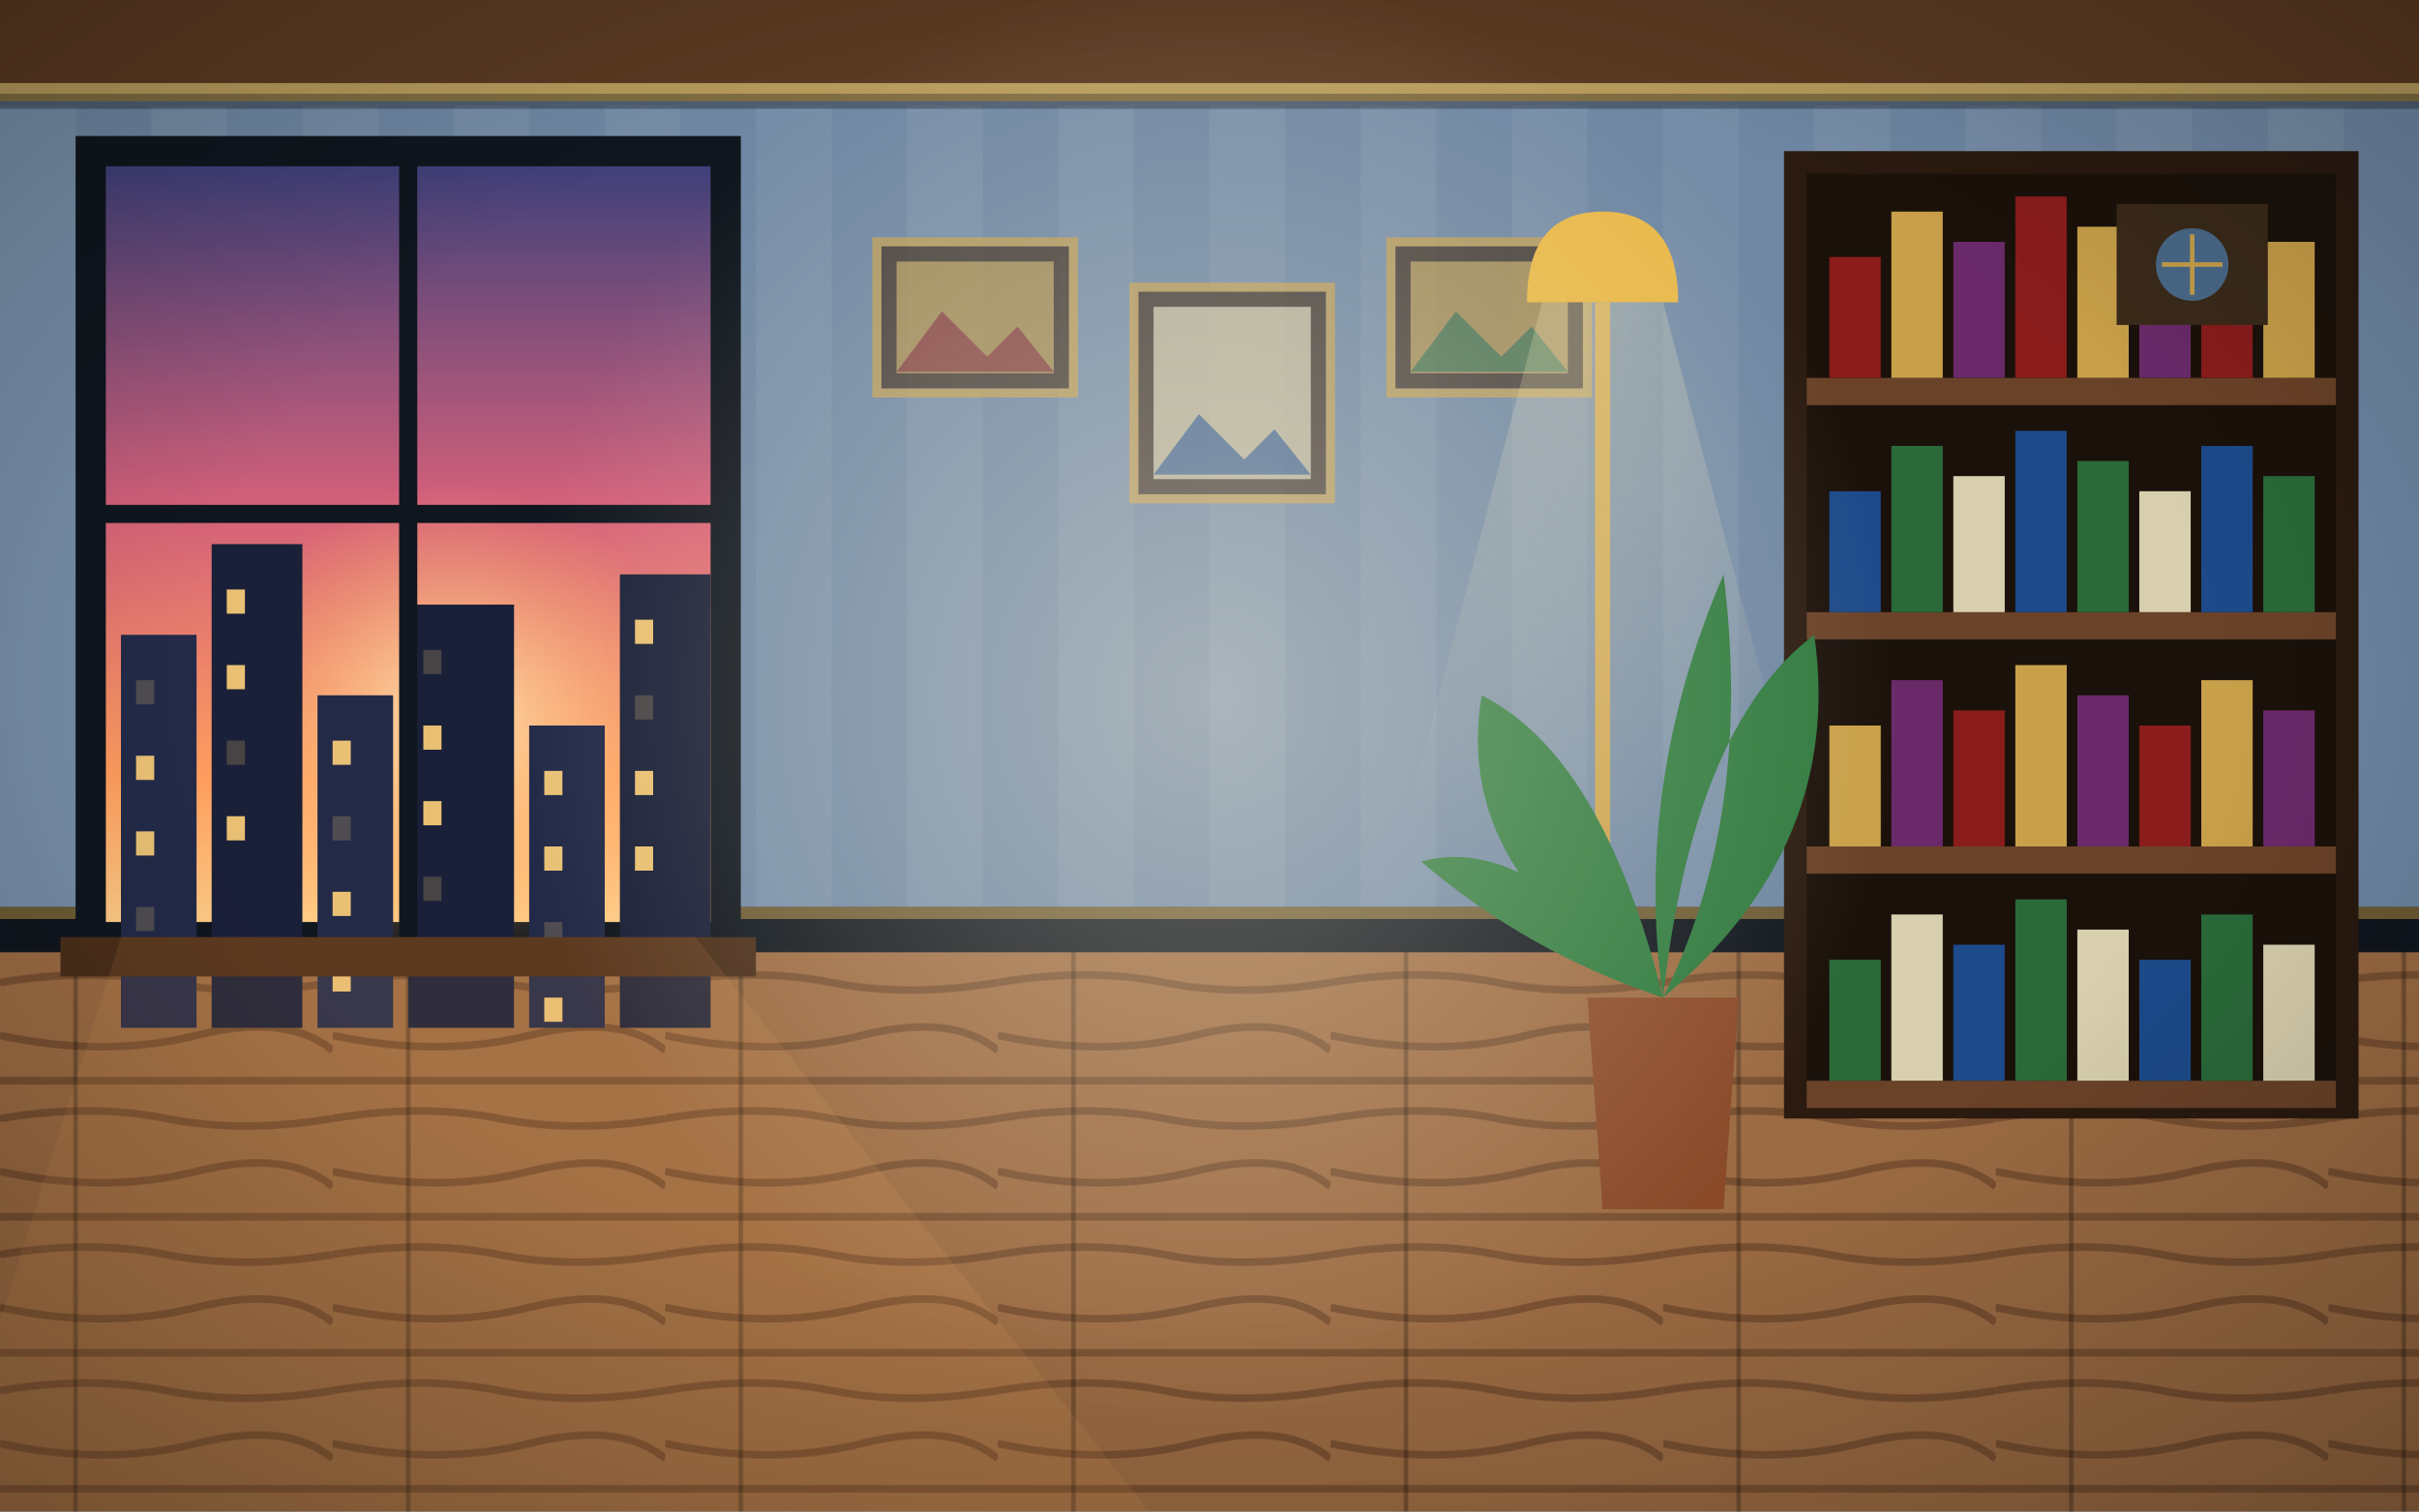
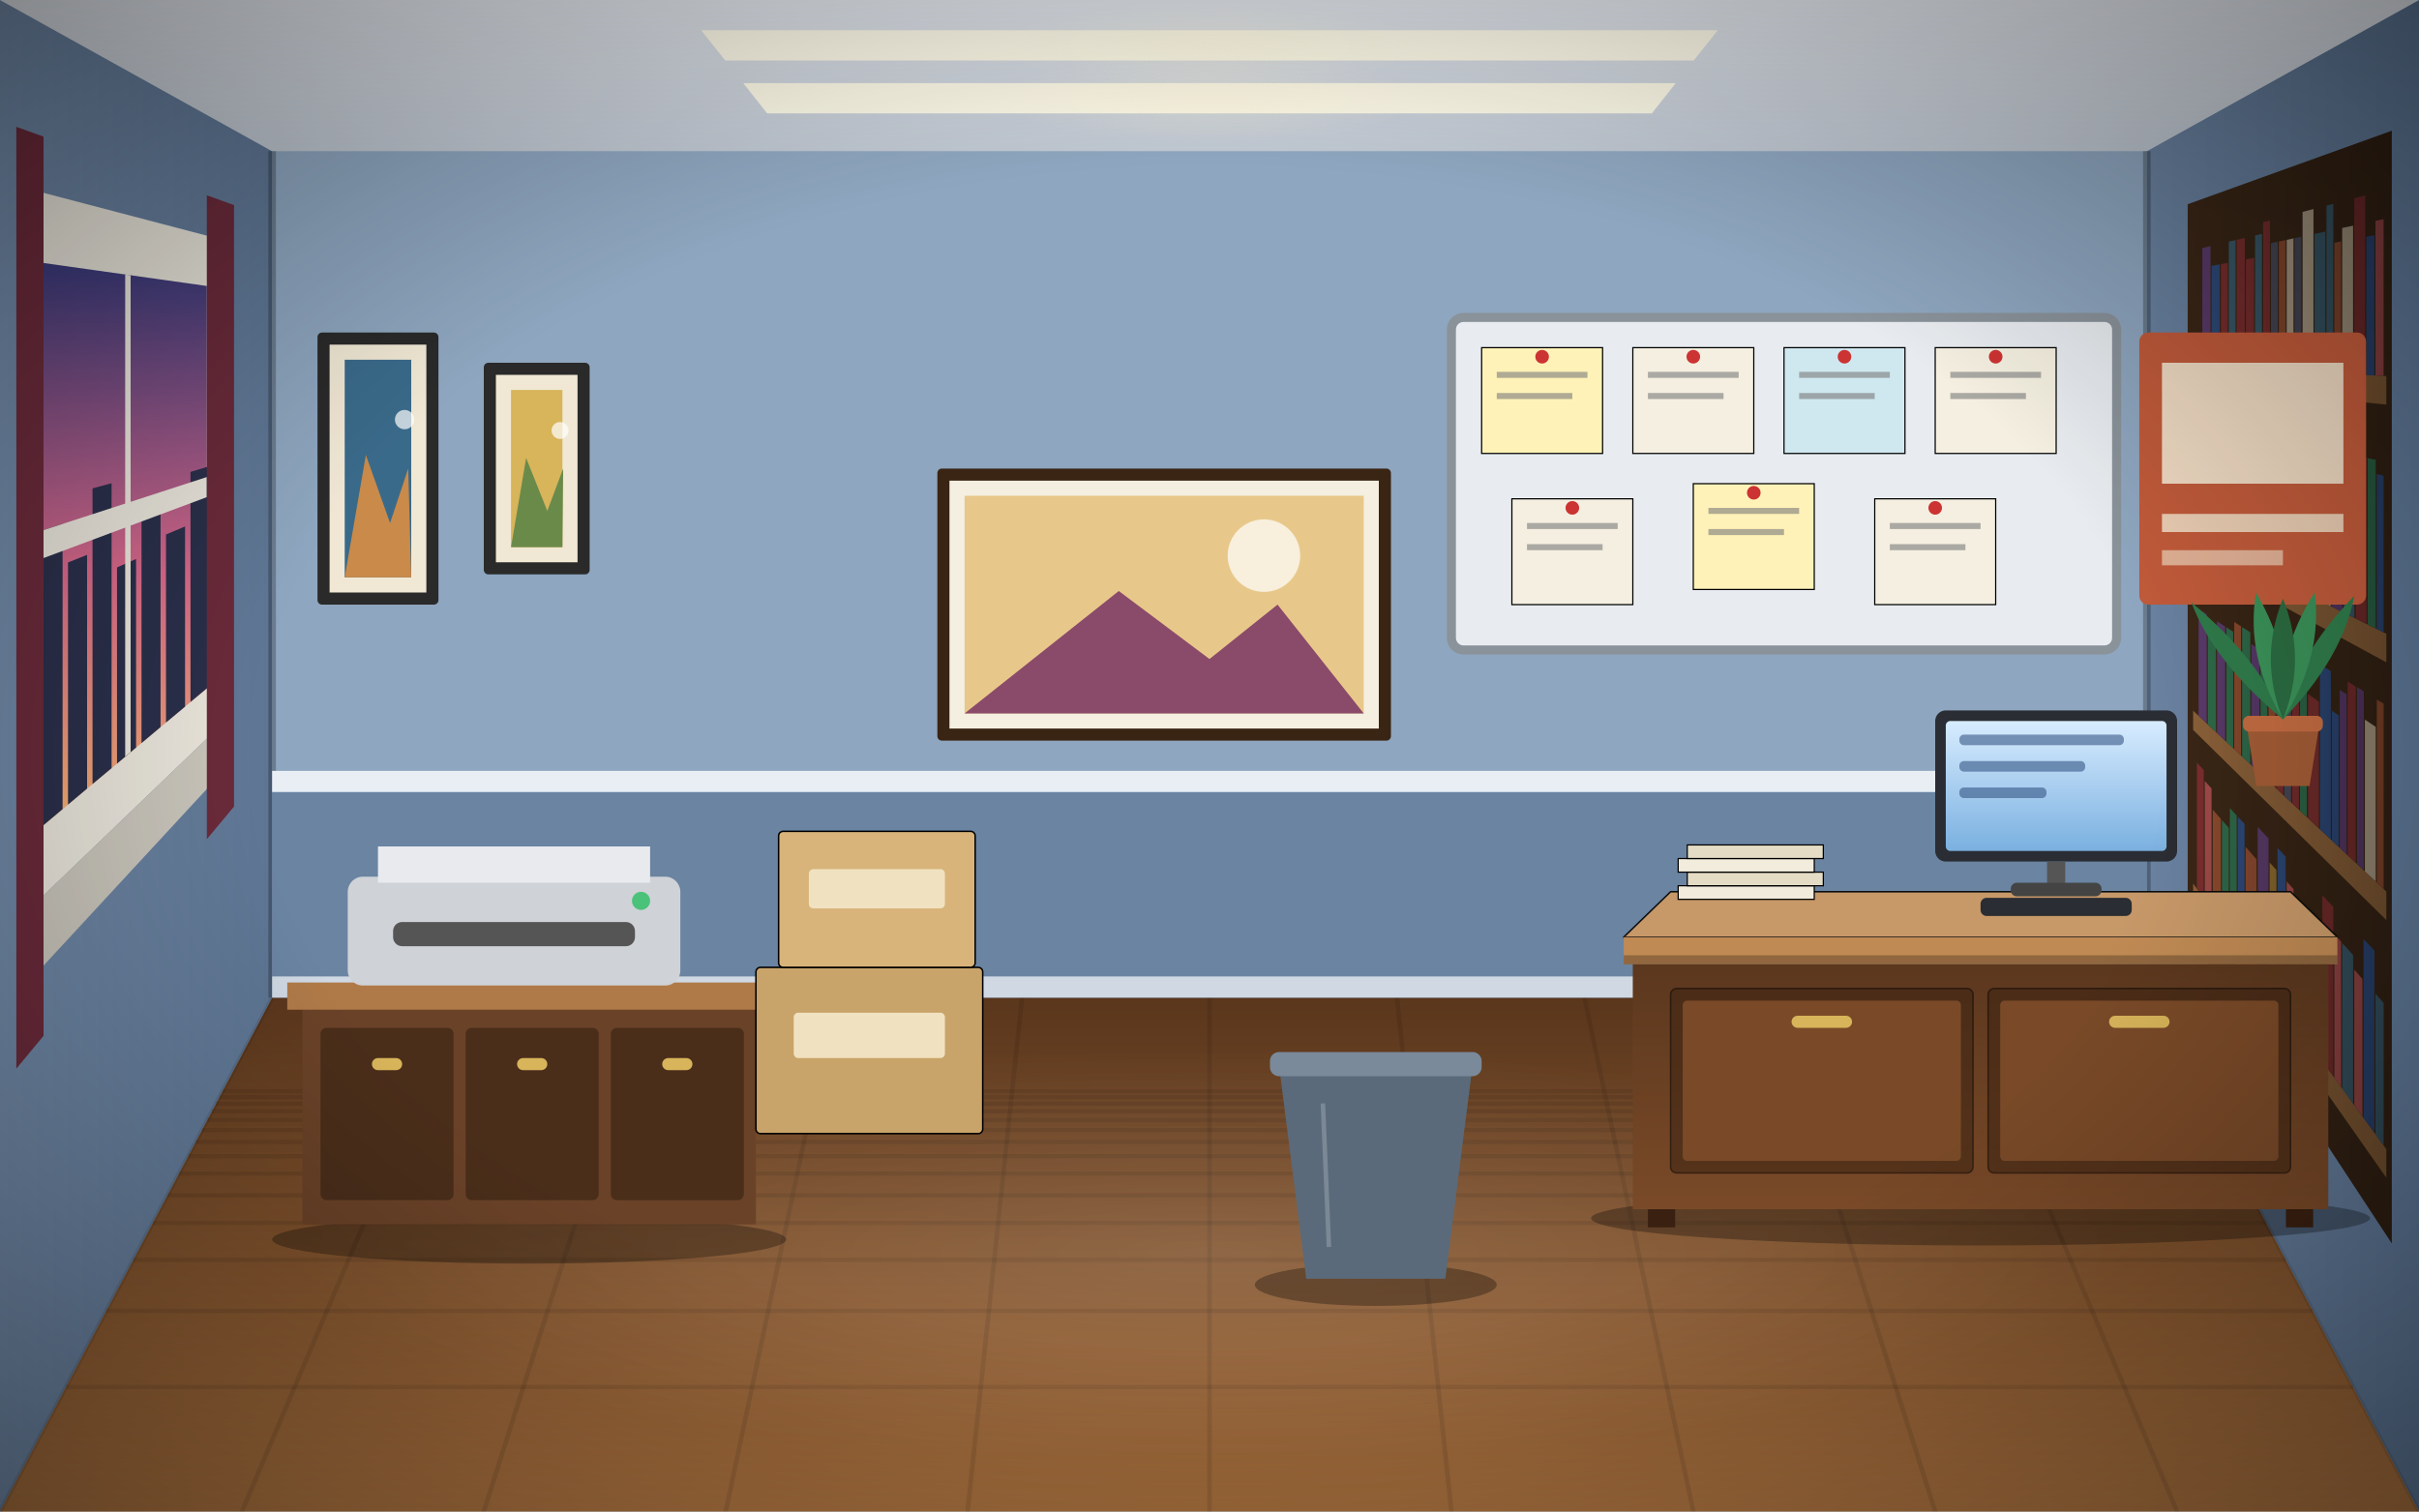
- <svg xmlns="http://www.w3.org/2000/svg" viewBox="0 0 160 100" preserveAspectRatio="xMidYMid slice" width="100%" height="100%">
+ <svg xmlns="http://www.w3.org/2000/svg" viewBox="0 0 160 100" preserveAspectRatio="xMidYMid slice" width="1920" height="1200">
  <defs>
-     <radialGradient id="cng5" cx=".5" cy="0" r="1">
-       <stop offset="0" stop-color="#fff2c0" stop-opacity=".9" />
-       <stop offset="1" stop-color="#fff2c0" stop-opacity="0" />
+     <linearGradient id="es1" x1="0" y1="0" x2="1" y2="0">
+       <stop offset="0" stop-color="#7088a6" />
+       <stop offset="1" stop-color="#5e7694" />
+     </linearGradient>
+     <linearGradient id="es2" x1="0" y1="0" x2="1" y2="0">
+       <stop offset="0" stop-color="#6a82a0" />
+       <stop offset="1" stop-color="#5a7290" />
+     </linearGradient>
+     <linearGradient id="es3" x1="0" y1="0" x2="0" y2="1">
+       <stop offset="0" stop-color="#e0e4ea" />
+       <stop offset="1" stop-color="#c0c8d2" />
+     </linearGradient>
+     <linearGradient id="es4" x1="0" y1="0" x2="0" y2="1">
+       <stop offset="0" stop-color="#5a361c" />
+       <stop offset="1" stop-color="#a8703e" />
+     </linearGradient>
+     <radialGradient id="es5" cx="0.5" cy="0.5" r="0.5">
+       <stop offset="0" stop-color="#fff" stop-opacity="0.12" />
+       <stop offset="1" stop-color="#fff" stop-opacity="0" />
    </radialGradient>
-     <radialGradient id="vgg5" cx=".5" cy=".45" r=".75">
-       <stop offset=".55" stop-color="#000" stop-opacity="0" />
-       <stop offset="1" stop-color="#000" stop-opacity=".3" />
+     <linearGradient id="es6" x1="0" y1="0" x2="0" y2="1">
+       <stop offset="0" stop-color="#3a3a7a" />
+       <stop offset="0.55" stop-color="#d8688a" />
+       <stop offset="1" stop-color="#f6b070" />
+     </linearGradient>
+     <linearGradient id="es7" x1="0" y1="0" x2="1" y2="0">
+       <stop offset="0" stop-color="#000" stop-opacity="0.0" />
+       <stop offset="1" stop-color="#000" stop-opacity="0.25" />
+     </linearGradient>
+     <linearGradient id="es8" x1="0" y1="0" x2="0" y2="1">
+       <stop offset="0" stop-color="#000" stop-opacity="0.25" />
+       <stop offset="1" stop-color="#000" stop-opacity="0" />
+     </linearGradient>
+     <linearGradient id="es9" x1="0" y1="0" x2="0" y2="1">
+       <stop offset="0" stop-color="#d8ecff" />
+       <stop offset="1" stop-color="#7ab0e0" />
+     </linearGradient>
+     <radialGradient id="es10" cx="0.5" cy="0.5" r="0.5">
+       <stop offset="0" stop-color="#fff4d0" stop-opacity="0.25" />
+       <stop offset="1" stop-color="#fff4d0" stop-opacity="0" />
    </radialGradient>
-     <radialGradient id="glg5" cx=".5" cy=".5" r=".5">
-       <stop offset="0" stop-color="#fff6dc" stop-opacity=".38" />
-       <stop offset="1" stop-color="#fff6dc" stop-opacity="0" />
+     <radialGradient id="es11" cx="0.5" cy="0.5" r="0.5">
+       <stop offset="0" stop-color="#fff4d0" stop-opacity="0.25" />
+       <stop offset="1" stop-color="#fff4d0" stop-opacity="0" />
    </radialGradient>
-     <pattern id="wdg5" width="22" height="9" patternUnits="userSpaceOnUse">
-       <rect width="22" height="9" fill="#b0794c" />
-       <path d="M0 2Q6 1 11 2T22 2M0 5.5Q7 7 13 5.5T22 6.5M0 8.5H22" stroke="#6a4226" stroke-width=".5" fill="none" opacity=".55" />
-       <path d="M5 0V9" stroke="#000" stroke-width=".3" opacity=".25" />
-     </pattern>
-     <linearGradient id="wshg5" x1="0" y1="0" x2="0" y2="1">
-       <stop offset="0" stop-color="#000" stop-opacity="0" />
-       <stop offset="1" stop-color="#000" stop-opacity="0.22" />
-     </linearGradient>
-     <linearGradient id="wl2g5" x1="0" y1="0" x2="0" y2="1">
-       <stop offset="0" stop-color="#ecd8ae" />
-       <stop offset="1" stop-color="#ecd8ae" stop-opacity=".8" />
-     </linearGradient>
-     <linearGradient id="skg5" x1="0" y1="0" x2="0" y2="1">
-       <stop offset="0" stop-color="#7fb4e8" />
-       <stop offset="1" stop-color="#e8f2ff" />
-     </linearGradient>
-     <linearGradient id="scg5" x1="0" y1="0" x2="0" y2="1">
-       <stop offset="0" stop-color="#3a3f7a" />
-       <stop offset=".45" stop-color="#d4607a" />
-       <stop offset=".8" stop-color="#ff9e5e" />
-       <stop offset="1" stop-color="#ffd08a" />
-     </linearGradient>
-     <radialGradient id="sung5" cx=".5" cy=".5" r=".5">
-       <stop offset="0" stop-color="#fff2c0" stop-opacity=".9" />
-       <stop offset="1" stop-color="#ffb060" stop-opacity="0" />
+     <radialGradient id="es12" cx="0.5" cy="0.5" r="0.78">
+       <stop offset="0.5" stop-color="#000" stop-opacity="0" />
+       <stop offset="1" stop-color="#000" stop-opacity="0.5" />
    </radialGradient>
  </defs>
-   <rect width="160" height="100" fill="#4a5c72" />
-   <rect width="160" height="62" fill="#6f87a3" />
-   <rect x="0" y="7" width="5" height="55" fill="#fff" opacity=".06" />
-   <rect x="10" y="7" width="5" height="55" fill="#fff" opacity=".06" />
-   <rect x="20" y="7" width="5" height="55" fill="#fff" opacity=".06" />
-   <rect x="30" y="7" width="5" height="55" fill="#fff" opacity=".06" />
-   <rect x="40" y="7" width="5" height="55" fill="#fff" opacity=".06" />
-   <rect x="50" y="7" width="5" height="55" fill="#fff" opacity=".06" />
-   <rect x="60" y="7" width="5" height="55" fill="#fff" opacity=".06" />
-   <rect x="70" y="7" width="5" height="55" fill="#fff" opacity=".06" />
-   <rect x="80" y="7" width="5" height="55" fill="#fff" opacity=".06" />
-   <rect x="90" y="7" width="5" height="55" fill="#fff" opacity=".06" />
-   <rect x="100" y="7" width="5" height="55" fill="#fff" opacity=".06" />
-   <rect x="110" y="7" width="5" height="55" fill="#fff" opacity=".06" />
-   <rect x="120" y="7" width="5" height="55" fill="#fff" opacity=".06" />
-   <rect x="130" y="7" width="5" height="55" fill="#fff" opacity=".06" />
-   <rect x="140" y="7" width="5" height="55" fill="#fff" opacity=".06" />
-   <rect x="150" y="7" width="5" height="55" fill="#fff" opacity=".06" />
-   <rect width="160" height="5.5" fill="#5a3a22" />
-   <rect y="5.5" width="160" height="1.2" fill="#c9a04a" opacity=".8" />
-   <path d="M0 6.7H160" stroke="#000" stroke-opacity=".3" />
-   <rect y="62" width="160" height="38" fill="url(#wdg5)" />
-   <rect y="62" width="160" height="38" fill="#000" opacity=".12" />
-   <rect y="60" width="160" height="3" fill="#10161e" />
-   <rect y="60" width="160" height=".8" fill="#c9a04a" opacity=".5" />
-   <g>
-     <rect x="6" y="10" width="42" height="52" fill="url(#scg5)" stroke="#10161e" stroke-width="2" />
-     <circle cx="30" cy="48" r="16" fill="url(#sung5)" />
-     <rect x="8" y="42" width="5" height="26" fill="#232a48" />
-     <rect x="9" y="45" width="1.2" height="1.6" fill="#ffd27a" opacity="0.2" />
-     <rect x="9" y="50" width="1.2" height="1.6" fill="#ffd27a" opacity="0.9" />
-     <rect x="9" y="55" width="1.2" height="1.6" fill="#ffd27a" opacity="0.9" />
-     <rect x="9" y="60" width="1.2" height="1.6" fill="#ffd27a" opacity="0.2" />
-     <rect x="14" y="36" width="6" height="32" fill="#1a2038" />
-     <rect x="15" y="39" width="1.2" height="1.6" fill="#ffd27a" opacity="0.9" />
-     <rect x="15" y="44" width="1.2" height="1.6" fill="#ffd27a" opacity="0.9" />
-     <rect x="15" y="49" width="1.2" height="1.6" fill="#ffd27a" opacity="0.2" />
-     <rect x="15" y="54" width="1.2" height="1.6" fill="#ffd27a" opacity="0.9" />
-     <rect x="21" y="46" width="5" height="22" fill="#232a48" />
-     <rect x="22" y="49" width="1.2" height="1.6" fill="#ffd27a" opacity="0.9" />
-     <rect x="22" y="54" width="1.2" height="1.6" fill="#ffd27a" opacity="0.2" />
-     <rect x="22" y="59" width="1.2" height="1.6" fill="#ffd27a" opacity="0.9" />
-     <rect x="22" y="64" width="1.2" height="1.6" fill="#ffd27a" opacity="0.9" />
-     <rect x="27" y="40" width="7" height="28" fill="#1a2038" />
-     <rect x="28" y="43" width="1.2" height="1.6" fill="#ffd27a" opacity="0.2" />
-     <rect x="28" y="48" width="1.2" height="1.6" fill="#ffd27a" opacity="0.9" />
-     <rect x="28" y="53" width="1.2" height="1.6" fill="#ffd27a" opacity="0.9" />
-     <rect x="28" y="58" width="1.2" height="1.6" fill="#ffd27a" opacity="0.2" />
-     <rect x="35" y="48" width="5" height="20" fill="#232a48" />
-     <rect x="36" y="51" width="1.2" height="1.6" fill="#ffd27a" opacity="0.9" />
-     <rect x="36" y="56" width="1.2" height="1.6" fill="#ffd27a" opacity="0.9" />
-     <rect x="36" y="61" width="1.2" height="1.6" fill="#ffd27a" opacity="0.2" />
-     <rect x="36" y="66" width="1.2" height="1.6" fill="#ffd27a" opacity="0.9" />
-     <rect x="41" y="38" width="6" height="30" fill="#1a2038" />
-     <rect x="42" y="41" width="1.2" height="1.6" fill="#ffd27a" opacity="0.9" />
-     <rect x="42" y="46" width="1.2" height="1.6" fill="#ffd27a" opacity="0.2" />
-     <rect x="42" y="51" width="1.2" height="1.6" fill="#ffd27a" opacity="0.9" />
-     <rect x="42" y="56" width="1.2" height="1.6" fill="#ffd27a" opacity="0.9" />
-     <path d="M27 10V62M6 34H48" stroke="#10161e" stroke-width="1.2" />
-     <rect x="4" y="62" width="46" height="2.6" fill="#4a2e1a" />
-     <polygon points="8,62 46,62 76,100 -4,100" fill="#ffb060" opacity=".10" />
-   </g>
-   <g opacity=".7">
-     <rect x="58" y="16" width="13" height="10" fill="#3a2716" stroke="#c9a04a" stroke-width=".6" />
-     <rect x="59.3" y="17.3" width="10.4" height="7.4" fill="#c9a04a" opacity=".85" />
-     <path d="M59.3 24.6l3-4 3 3 2-2 2.4 3z" fill="#8a1c1c" opacity=".8" />
-   </g>
-   <g opacity=".7">
-     <rect x="75" y="19" width="13" height="14" fill="#3a2716" stroke="#c9a04a" stroke-width=".6" />
-     <rect x="76.3" y="20.3" width="10.4" height="11.4" fill="#e8d9b0" opacity=".85" />
-     <path d="M76.3 31.4l3-4 3 3 2-2 2.4 3z" fill="#1c4a8a" opacity=".8" />
-   </g>
-   <g opacity=".7">
-     <rect x="92" y="16" width="13" height="10" fill="#3a2716" stroke="#c9a04a" stroke-width=".6" />
-     <rect x="93.3" y="17.3" width="10.4" height="7.4" fill="#c9a04a" opacity=".85" />
-     <path d="M93.3 24.6l3-4 3 3 2-2 2.4 3z" fill="#2a6a3a" opacity=".8" />
-   </g>
-   <rect x="118" y="10" width="38" height="64" fill="#2a1a10" />
-   <rect x="119.5" y="11.5" width="35" height="61" fill="#1a110a" />
-   <rect x="119.5" y="25" width="35" height="1.8" fill="#6a4228" />
-   <rect x="121" y="17" width="3.4" height="8" fill="#8a1c1c" />
-   <rect x="125.1" y="14" width="3.4" height="11" fill="#c9a04a" />
-   <rect x="129.2" y="16" width="3.4" height="9" fill="#6a2a6a" />
-   <rect x="133.3" y="13" width="3.4" height="12" fill="#8a1c1c" />
-   <rect x="137.4" y="15" width="3.4" height="10" fill="#c9a04a" />
-   <rect x="141.5" y="17" width="3.4" height="8" fill="#6a2a6a" />
-   <rect x="145.6" y="14" width="3.4" height="11" fill="#8a1c1c" />
-   <rect x="149.7" y="16" width="3.4" height="9" fill="#c9a04a" />
-   <rect x="119.5" y="40.5" width="35" height="1.8" fill="#6a4228" />
-   <rect x="121" y="32.5" width="3.4" height="8" fill="#1c4a8a" />
-   <rect x="125.1" y="29.5" width="3.4" height="11" fill="#2a6a3a" />
-   <rect x="129.2" y="31.5" width="3.4" height="9" fill="#d8cfae" />
-   <rect x="133.3" y="28.5" width="3.4" height="12" fill="#1c4a8a" />
-   <rect x="137.4" y="30.5" width="3.4" height="10" fill="#2a6a3a" />
-   <rect x="141.5" y="32.5" width="3.4" height="8" fill="#d8cfae" />
-   <rect x="145.6" y="29.5" width="3.4" height="11" fill="#1c4a8a" />
-   <rect x="149.7" y="31.5" width="3.4" height="9" fill="#2a6a3a" />
-   <rect x="119.5" y="56" width="35" height="1.8" fill="#6a4228" />
-   <rect x="121" y="48" width="3.4" height="8" fill="#c9a04a" />
-   <rect x="125.1" y="45" width="3.4" height="11" fill="#6a2a6a" />
-   <rect x="129.2" y="47" width="3.4" height="9" fill="#8a1c1c" />
-   <rect x="133.3" y="44" width="3.4" height="12" fill="#c9a04a" />
-   <rect x="137.4" y="46" width="3.4" height="10" fill="#6a2a6a" />
-   <rect x="141.5" y="48" width="3.4" height="8" fill="#8a1c1c" />
-   <rect x="145.6" y="45" width="3.4" height="11" fill="#c9a04a" />
-   <rect x="149.7" y="47" width="3.4" height="9" fill="#6a2a6a" />
-   <rect x="119.5" y="71.5" width="35" height="1.8" fill="#6a4228" />
-   <rect x="121" y="63.5" width="3.4" height="8" fill="#2a6a3a" />
-   <rect x="125.1" y="60.5" width="3.4" height="11" fill="#d8cfae" />
-   <rect x="129.2" y="62.5" width="3.4" height="9" fill="#1c4a8a" />
-   <rect x="133.3" y="59.5" width="3.4" height="12" fill="#2a6a3a" />
-   <rect x="137.4" y="61.5" width="3.4" height="10" fill="#d8cfae" />
-   <rect x="141.5" y="63.5" width="3.4" height="8" fill="#1c4a8a" />
-   <rect x="145.6" y="60.5" width="3.4" height="11" fill="#2a6a3a" />
-   <rect x="149.7" y="62.5" width="3.4" height="9" fill="#d8cfae" />
-   <rect x="140" y="13.5" width="10" height="8" fill="#3a2a1a" />
-   <circle cx="145" cy="17.5" r="2.4" fill="#4a6a8a" />
-   <path d="M145 15.5v4M143 17.5h4" stroke="#c9a04a" stroke-width=".3" />
-   <g transform="translate(106 20)">
-     <path d="M0 0V40" stroke="#c9a04a" stroke-width="1" />
-     <path d="M-5 0Q-5 -6 0 -6Q5 -6 5 0Z" fill="#e8b84a" />
-     <polygon points="-4,0 4,0 14,38 -14,38" fill="url(#cng5)" opacity=".3" />
-   </g>
-   <g transform="translate(110 66)">
-     <path d="M-5 0H5L4 14H-4Z" fill="#8a4a2a" />
-     <path d="M0 0Q-14 -8 -12 -20Q-4 -16 0 0M0 0Q12 -10 10 -24Q2 -18 0 0M0 0Q-2 -14 4 -28Q6 -12 0 0M0 0Q-9 -3 -16 -9Q-9 -11 0 0" fill="#2f7a3f" />
-   </g>
-   <ellipse cx="80" cy="46" rx="46" ry="48" fill="url(#glg5)" />
-   <rect width="160" height="100" fill="url(#vgg5)" />
+   <rect x="0" y="0" width="160" height="100" fill="#8ea6bf" />
+   <polygon points="0,0 18,10 18,66 0,100" fill="url(#es1)" />
+   <polygon points="160,0 142,10 142,66 160,100" fill="url(#es2)" />
+   <rect x="18" y="10" width="124" height="56" fill="#8ea6bf" />
+   <polygon points="0,0 160,0 142,10 18,10" fill="url(#es3)" />
+   <polygon points="0,100 18,66 142,66 160,100" fill="url(#es4)" />
+   <line x1="18" y1="66" x2="-6.3" y2="111.9" stroke="#000" stroke-width="0.3" opacity="0.1" />
+   <line x1="30.4" y1="66" x2="10.96" y2="111.9" stroke="#000" stroke-width="0.3" opacity="0.1" />
+   <line x1="42.8" y1="66" x2="28.22" y2="111.9" stroke="#000" stroke-width="0.3" opacity="0.1" />
+   <line x1="55.2" y1="66" x2="45.48" y2="111.9" stroke="#000" stroke-width="0.3" opacity="0.1" />
+   <line x1="67.6" y1="66" x2="62.74" y2="111.9" stroke="#000" stroke-width="0.3" opacity="0.1" />
+   <line x1="80" y1="66" x2="80" y2="111.9" stroke="#000" stroke-width="0.3" opacity="0.1" />
+   <line x1="92.4" y1="66" x2="97.26" y2="111.9" stroke="#000" stroke-width="0.3" opacity="0.1" />
+   <line x1="104.8" y1="66" x2="114.52" y2="111.9" stroke="#000" stroke-width="0.3" opacity="0.1" />
+   <line x1="117.2" y1="66" x2="131.78" y2="111.9" stroke="#000" stroke-width="0.3" opacity="0.1" />
+   <line x1="129.6" y1="66" x2="149.04" y2="111.9" stroke="#000" stroke-width="0.3" opacity="0.1" />
+   <line x1="142" y1="66" x2="166.3" y2="111.9" stroke="#000" stroke-width="0.3" opacity="0.1" />
+   <line x1="4.36" y1="91.76" x2="155.64" y2="91.76" stroke="#000" stroke-width="0.28" opacity="0.09" />
+   <line x1="7.02" y1="86.73" x2="152.98" y2="86.73" stroke="#000" stroke-width="0.28" opacity="0.09" />
+   <line x1="8.82" y1="83.35" x2="151.18" y2="83.35" stroke="#000" stroke-width="0.28" opacity="0.09" />
+   <line x1="10.11" y1="80.91" x2="149.89" y2="80.91" stroke="#000" stroke-width="0.28" opacity="0.09" />
+   <line x1="11.08" y1="79.08" x2="148.92" y2="79.08" stroke="#000" stroke-width="0.28" opacity="0.09" />
+   <line x1="11.84" y1="77.64" x2="148.16" y2="77.64" stroke="#000" stroke-width="0.28" opacity="0.09" />
+   <line x1="12.44" y1="76.49" x2="147.56" y2="76.49" stroke="#000" stroke-width="0.28" opacity="0.09" />
+   <line x1="12.94" y1="75.55" x2="147.06" y2="75.55" stroke="#000" stroke-width="0.28" opacity="0.09" />
+   <line x1="13.36" y1="74.76" x2="146.64" y2="74.76" stroke="#000" stroke-width="0.28" opacity="0.09" />
+   <line x1="13.71" y1="74.1" x2="146.29" y2="74.1" stroke="#000" stroke-width="0.28" opacity="0.09" />
+   <line x1="14.02" y1="73.52" x2="145.98" y2="73.52" stroke="#000" stroke-width="0.28" opacity="0.09" />
+   <line x1="14.28" y1="73.02" x2="145.72" y2="73.02" stroke="#000" stroke-width="0.28" opacity="0.09" />
+   <line x1="14.51" y1="72.59" x2="145.49" y2="72.59" stroke="#000" stroke-width="0.28" opacity="0.09" />
+   <line x1="14.72" y1="72.2" x2="145.28" y2="72.2" stroke="#000" stroke-width="0.28" opacity="0.09" />
+   <line x1="18" y1="10" x2="18" y2="66" stroke="#000" stroke-width="0.5" opacity="0.25" />
+   <line x1="142" y1="10" x2="142" y2="66" stroke="#000" stroke-width="0.5" opacity="0.25" />
+   <rect x="18" y="64.6" width="124" height="1.4" fill="#000" opacity="0.18" />
+   <ellipse cx="80" cy="83" rx="60" ry="13.6" fill="url(#es5)" />
+   <rect x="18" y="52" width="124" height="14" fill="#6a84a2" />
+   <rect x="18" y="51" width="124" height="1.4" fill="#e8eef4" />
+   <rect x="18" y="64.6" width="124" height="1.4" fill="#e8eef4" opacity="0.8" />
+   <polygon points="2.16,12.57 14.4,15.78 14.4,48.18 2.16,59.93" fill="#e8e4da" />
+   <polygon points="2.88,17.4 13.68,18.92 13.68,45.54 2.88,54.59" fill="url(#es6)" />
+   <polygon points="2.88,35.07 4.14,34.66 4.14,53.53 2.88,54.59" fill="#2a2f4a" />
+   <polygon points="4.5,37.21 5.76,36.71 5.76,52.17 4.5,53.23" fill="#2a2f4a" />
+   <polygon points="6.12,32.31 7.38,31.97 7.38,50.82 6.12,51.87" fill="#2a2f4a" />
+   <polygon points="7.74,37.54 9,36.98 9,49.46 7.74,50.52" fill="#2a2f4a" />
+   <polygon points="9.36,33.73 10.62,33.29 10.62,48.1 9.36,49.16" fill="#2a2f4a" />
+   <polygon points="10.98,35.36 12.24,34.83 12.24,46.75 10.98,47.8" fill="#2a2f4a" />
+   <polygon points="12.6,31.22 13.86,30.84 13.86,45.39 12.6,46.44" fill="#2a2f4a" />
+   <polygon points="8.28,18.16 8.64,18.21 8.64,49.76 8.28,50.06" fill="#e8e4da" />
+   <polygon points="2.88,35.07 13.68,31.56 13.68,32.89 2.88,36.92" fill="#e8e4da" />
+   <polygon points="1.8,60.27 14.76,47.83 14.76,51.03 1.8,65.05" fill="#c8c4ba" />
+   <polygon points="1.08,8.39 2.88,9.04 2.88,68.53 1.08,70.7" fill="#6a2a3a" />
+   <polygon points="13.68,12.92 15.48,13.57 15.48,53.36 13.68,55.52" fill="#6a2a3a" />
+   <polygon points="158.2,8.65 144.7,13.51 144.7,61.71 158.2,82.26" fill="#3a2616" />
+   <polygon points="157.84,24.88 145.06,24.17 145.06,25.44 157.84,26.77" fill="#8a6038" />
+   <polygon points="157.66,14.5 157.12,14.61 157.12,24.84 157.66,24.87" fill="#a04a4a" />
+   <polygon points="157.05,15.56 156.51,15.66 156.51,24.81 157.05,24.84" fill="#2e4a7a" />
+   <polygon points="156.44,12.93 155.72,13.12 155.72,24.76 156.44,24.8" fill="#7a2e2e" />
+   <polygon points="155.64,14.93 154.92,15.08 154.92,24.72 155.64,24.76" fill="#b0a088" />
+   <polygon points="154.85,15.97 154.4,16.06 154.4,24.69 154.85,24.71" fill="#8a4a2e" />
+   <polygon points="154.33,13.49 153.88,13.6 153.88,24.66 154.33,24.68" fill="#3a5a6a" />
+   <polygon points="153.81,15.32 153.09,15.47 153.09,24.62 153.81,24.66" fill="#3a5a6a" />
+   <polygon points="153.02,13.83 152.3,14.02 152.3,24.57 153.02,24.61" fill="#b0a088" />
+   <polygon points="152.22,15.66 151.77,15.75 151.77,24.54 152.22,24.57" fill="#4a4a5a" />
+   <polygon points="151.7,15.77 151.25,15.87 151.25,24.51 151.7,24.54" fill="#b0a088" />
+   <polygon points="151.18,15.88 150.73,15.98 150.73,24.48 151.18,24.51" fill="#8a4a2e" />
+   <polygon points="150.66,15.99 150.21,16.09 150.21,24.46 150.66,24.48" fill="#4a4a5a" />
+   <polygon points="150.14,14.59 149.69,14.7 149.69,24.43 150.14,24.45" fill="#7a2e2e" />
+   <polygon points="149.61,15.47 149.16,15.58 149.16,24.4 149.61,24.42" fill="#3a5a6a" />
+   <polygon points="149.09,17.06 148.55,17.16 148.55,24.36 149.09,24.39" fill="#7a2e2e" />
+   <polygon points="148.48,15.74 147.94,15.87 147.94,24.33 148.48,24.36" fill="#7a2e2e" />
+   <polygon points="147.87,15.88 147.42,15.99 147.42,24.3 147.87,24.33" fill="#3a5a6a" />
+   <polygon points="147.35,17.39 146.9,17.48 146.9,24.27 147.35,24.3" fill="#7a2e2e" />
+   <polygon points="146.82,17.49 146.28,17.59 146.28,24.24 146.82,24.27" fill="#2e4a7a" />
+   <polygon points="146.21,16.28 145.67,16.41 145.67,24.2 146.21,24.23" fill="#5a3a6a" />
+   <polygon points="157.84,41.93 145.06,35.6 145.06,36.87 157.84,43.82" fill="#8a6038" />
+   <polygon points="157.66,31.47 157.21,31.37 157.21,41.62 157.66,41.84" fill="#2e4a7a" />
+   <polygon points="157.14,30.42 156.6,30.31 156.6,41.31 157.14,41.58" fill="#2e6a4a" />
+   <polygon points="156.53,30.3 155.81,30.15 155.81,40.92 156.53,41.28" fill="#7a2e2e" />
+   <polygon points="155.73,31.93 155.01,31.75 155.01,40.53 155.73,40.89" fill="#3a5a6a" />
+   <polygon points="154.94,29.98 154.22,29.83 154.22,40.14 154.94,40.49" fill="#5a3a6a" />
+   <polygon points="154.15,28.96 153.43,28.83 153.43,39.74 154.15,40.1" fill="#b0a088" />
+   <polygon points="153.36,31.33 152.64,31.15 152.64,39.35 153.36,39.71" fill="#8a6a2e" />
+   <polygon points="152.57,29.5 151.85,29.35 151.85,38.96 152.57,39.32" fill="#4a4a5a" />
+   <polygon points="151.77,30.93 151.32,30.82 151.32,38.7 151.77,38.92" fill="#8a6a2e" />
+   <polygon points="151.25,30.8 150.8,30.69 150.8,38.44 151.25,38.66" fill="#4a4a5a" />
+   <polygon points="150.73,28.35 150.19,28.26 150.19,38.14 150.73,38.41" fill="#2e4a7a" />
+   <polygon points="150.12,29.76 149.67,29.66 149.67,37.88 150.12,38.1" fill="#8a6a2e" />
+   <polygon points="149.6,30.39 148.88,30.21 148.88,37.49 149.6,37.84" fill="#7a2e2e" />
+   <polygon points="148.8,29.46 148.26,29.34 148.26,37.18 148.8,37.45" fill="#7a2e2e" />
+   <polygon points="148.19,28.61 147.74,28.52 147.74,36.93 148.19,37.15" fill="#4a4a5a" />
+   <polygon points="147.67,27.81 146.95,27.68 146.95,36.53 147.67,36.89" fill="#7a2e2e" />
+   <polygon points="146.88,29.03 146.34,28.9 146.34,36.23 146.88,36.5" fill="#5a3a6a" />
+   <polygon points="146.27,28.22 145.73,28.11 145.73,35.93 146.27,36.19" fill="#3a5a6a" />
+   <polygon points="145.65,28.75 145.11,28.63 145.11,35.62 145.65,35.89" fill="#8a4a2e" />
+   <polygon points="157.84,58.98 145.06,47.02 145.06,48.29 157.84,60.87" fill="#8a6038" />
+   <polygon points="157.66,46.55 157.21,46.28 157.21,58.39 157.66,58.81" fill="#8a4a2e" />
+   <polygon points="157.14,48.09 156.42,47.61 156.42,57.65 157.14,58.32" fill="#b0a088" />
+   <polygon points="156.35,45.74 155.9,45.46 155.9,57.16 156.35,57.58" fill="#5a3a6a" />
+   <polygon points="155.82,45.42 155.28,45.09 155.28,56.59 155.82,57.09" fill="#7a2e2e" />
+   <polygon points="155.21,45.93 154.76,45.64 154.76,56.1 155.21,56.52" fill="#5a3a6a" />
+   <polygon points="154.69,47.33 154.24,47.02 154.24,55.61 154.69,56.03" fill="#2e4a7a" />
+   <polygon points="154.17,44.4 153.45,43.95 153.45,54.87 154.17,55.54" fill="#2e4a7a" />
+   <polygon points="153.38,46.42 152.66,45.92 152.66,54.13 153.38,54.8" fill="#7a2e2e" />
+   <polygon points="152.58,43.42 152.13,43.14 152.13,53.64 152.58,54.06" fill="#2e6a4a" />
+   <polygon points="152.06,43.1 151.61,42.82 151.61,53.15 152.06,53.57" fill="#7a2e2e" />
+   <polygon points="151.54,45.15 151.09,44.84 151.09,52.66 151.54,53.09" fill="#4a4a5a" />
+   <polygon points="151.02,43.23 150.57,42.94 150.57,52.18 151.02,52.6" fill="#7a2e2e" />
+   <polygon points="150.5,42.9 150.05,42.61 150.05,51.69 150.5,52.11" fill="#8a4a2e" />
+   <polygon points="149.97,42.56 149.52,42.27 149.52,51.2 149.97,51.62" fill="#2e6a4a" />
+   <polygon points="149.45,42.97 148.91,42.61 148.91,50.63 149.45,51.13" fill="#5a3a6a" />
+   <polygon points="148.84,41.83 148.3,41.49 148.3,50.05 148.84,50.56" fill="#2e6a4a" />
+   <polygon points="148.23,41.44 147.78,41.15 147.78,49.57 148.23,49.99" fill="#8a4a2e" />
+   <polygon points="147.71,41.8 147.26,41.5 147.26,49.08 147.71,49.5" fill="#2e6a4a" />
+   <polygon points="147.18,41.46 146.64,41.1 146.64,48.5 147.18,49.01" fill="#5a3a6a" />
+   <polygon points="146.57,41.72 146.03,41.35 146.03,47.93 146.57,48.44" fill="#2e6a4a" />
+   <polygon points="145.96,40.64 145.42,40.28 145.42,47.36 145.96,47.86" fill="#5a3a6a" />
+   <polygon points="157.84,76.03 145.06,58.45 145.06,59.72 157.84,77.92" fill="#8a6038" />
+   <polygon points="157.66,66.35 157.12,65.74 157.12,75.04 157.66,75.78" fill="#3a5a6a" />
+   <polygon points="157.05,62.88 156.33,62.12 156.33,73.95 157.05,74.94" fill="#2e4a7a" />
+   <polygon points="156.26,64.77 155.72,64.15 155.72,73.11 156.26,73.85" fill="#a04a4a" />
+   <polygon points="155.64,63.18 154.92,62.38 154.92,72.02 155.64,73.01" fill="#3a5a6a" />
+   <polygon points="154.85,62.3 154.4,61.8 154.4,71.3 154.85,71.92" fill="#a04a4a" />
+   <polygon points="154.33,60 153.61,59.24 153.61,70.21 154.33,71.2" fill="#7a2e2e" />
+   <polygon points="153.54,61.69 152.82,60.88 152.82,69.12 153.54,70.11" fill="#2e6a4a" />
+   <polygon points="152.75,60.79 152.3,60.29 152.3,68.4 152.75,69.02" fill="#a04a4a" />
+   <polygon points="152.22,60.2 151.77,59.7 151.77,67.68 152.22,68.3" fill="#8a6a2e" />
+   <polygon points="151.7,58.82 151.25,58.32 151.25,66.97 151.7,67.59" fill="#a04a4a" />
+   <polygon points="151.18,56.67 150.64,56.1 150.64,66.12 151.18,66.87" fill="#2e4a7a" />
+   <polygon points="150.57,57.56 150.12,57.06 150.12,65.41 150.57,66.03" fill="#8a6a2e" />
+   <polygon points="150.05,55.47 149.33,54.71 149.33,64.32 150.05,65.31" fill="#5a3a6a" />
+   <polygon points="149.25,56.85 148.53,56.03 148.53,63.23 149.25,64.22" fill="#8a4a2e" />
+   <polygon points="148.46,54.51 148.01,54.03 148.01,62.51 148.46,63.13" fill="#2e4a7a" />
+   <polygon points="147.94,53.95 147.49,53.46 147.49,61.79 147.94,62.41" fill="#2e6a4a" />
+   <polygon points="147.42,54.77 146.97,54.26 146.97,61.07 147.42,61.69" fill="#2e6a4a" />
+   <polygon points="146.9,54.18 146.36,53.57 146.36,60.23 146.9,60.97" fill="#8a4a2e" />
+   <polygon points="146.28,52.16 145.83,51.67 145.83,59.51 146.28,60.13" fill="#a04a4a" />
+   <polygon points="145.76,50.94 145.31,50.46 145.31,58.8 145.76,59.41" fill="#7a2e2e" />
+   <polygon points="158.2,8.65 144.7,13.51 144.7,61.71 158.2,82.26" fill="url(#es7)" />
+   <rect x="21" y="22" width="8" height="18" fill="#2a2a2a" rx="0.3" />
+   <rect x="21.8" y="22.8" width="6.4" height="16.4" fill="#f0e8d4" />
+   <rect x="22.8" y="23.8" width="4.4" height="14.4" fill="#3a6a8a" />
+   <path d="M22.8 38.2L24.2 30.1L25.8 34.6L27 31L27.2 38.2Z" fill="#c98a4a" />
+   <circle cx="26.76" cy="27.76" r="0.64" fill="#fff" opacity="0.7" />
+   <rect x="29.5" y="22" width="0" height="0" fill="#000" />
+   <rect x="32" y="24" width="7" height="14" fill="#2a2a2a" rx="0.3" />
+   <rect x="32.8" y="24.8" width="5.4" height="12.4" fill="#f0e8d4" />
+   <rect x="33.8" y="25.8" width="3.4" height="10.4" fill="#d8b45a" />
+   <path d="M33.8 36.2L34.8 30.3L36.2 33.8L37.25 31L37.2 36.2Z" fill="#6a8a4a" />
+   <circle cx="37.04" cy="28.48" r="0.56" fill="#fff" opacity="0.7" />
+   <rect x="62" y="31" width="30" height="18" fill="#3a2414" rx="0.3" />
+   <rect x="62.8" y="31.8" width="28.4" height="16.4" fill="#f4efe0" />
+   <rect x="63.8" y="32.8" width="26.4" height="14.4" fill="#e8c88a" />
+   <path d="M63.8 47.2L74 39.1L80 43.6L84.5 40L90.2 47.2Z" fill="#8a4a6a" />
+   <circle cx="83.6" cy="36.76" r="2.4" fill="#fff" opacity="0.7" />
+   <rect x="96" y="21" width="44" height="22" fill="#e8ecf0" rx="0.8" stroke="#8a929a" stroke-width="0.6" />
+   <rect x="98" y="23" width="8" height="7" fill="#fff2b8" stroke="#000" stroke-width="0.08" />
+   <rect x="99" y="24.6" width="6" height="0.4" fill="#7a7a7a" opacity="0.6" />
+   <rect x="99" y="26" width="5" height="0.4" fill="#7a7a7a" opacity="0.6" />
+   <circle cx="102" cy="23.6" r="0.45" fill="#c33" />
+   <rect x="108" y="23" width="8" height="7" fill="#f4efe0" stroke="#000" stroke-width="0.08" />
+   <rect x="109" y="24.6" width="6" height="0.4" fill="#7a7a7a" opacity="0.6" />
+   <rect x="109" y="26" width="5" height="0.4" fill="#7a7a7a" opacity="0.6" />
+   <circle cx="112" cy="23.6" r="0.45" fill="#c33" />
+   <rect x="118" y="23" width="8" height="7" fill="#cfe8f0" stroke="#000" stroke-width="0.08" />
+   <rect x="119" y="24.6" width="6" height="0.4" fill="#7a7a7a" opacity="0.6" />
+   <rect x="119" y="26" width="5" height="0.4" fill="#7a7a7a" opacity="0.6" />
+   <circle cx="122" cy="23.6" r="0.45" fill="#c33" />
+   <rect x="128" y="23" width="8" height="7" fill="#f4efe0" stroke="#000" stroke-width="0.08" />
+   <rect x="129" y="24.6" width="6" height="0.4" fill="#7a7a7a" opacity="0.6" />
+   <rect x="129" y="26" width="5" height="0.4" fill="#7a7a7a" opacity="0.6" />
+   <circle cx="132" cy="23.6" r="0.45" fill="#c33" />
+   <rect x="100" y="33" width="8" height="7" fill="#f4efe0" stroke="#000" stroke-width="0.08" />
+   <rect x="101" y="34.6" width="6" height="0.4" fill="#7a7a7a" opacity="0.6" />
+   <rect x="101" y="36" width="5" height="0.4" fill="#7a7a7a" opacity="0.6" />
+   <circle cx="104" cy="33.6" r="0.45" fill="#c33" />
+   <rect x="112" y="32" width="8" height="7" fill="#fff2b8" stroke="#000" stroke-width="0.08" />
+   <rect x="113" y="33.6" width="6" height="0.4" fill="#7a7a7a" opacity="0.6" />
+   <rect x="113" y="35" width="5" height="0.4" fill="#7a7a7a" opacity="0.6" />
+   <circle cx="116" cy="32.6" r="0.45" fill="#c33" />
+   <rect x="124" y="33" width="8" height="7" fill="#f4efe0" stroke="#000" stroke-width="0.08" />
+   <rect x="125" y="34.6" width="6" height="0.4" fill="#7a7a7a" opacity="0.6" />
+   <rect x="125" y="36" width="5" height="0.4" fill="#7a7a7a" opacity="0.6" />
+   <circle cx="128" cy="33.6" r="0.45" fill="#c33" />
+   <rect x="141.5" y="22" width="15" height="18" fill="#c05a3a" rx="0.6" />
+   <rect x="143" y="24" width="12" height="8" fill="#f4e8d0" opacity="0.9" />
+   <rect x="143" y="34" width="12" height="1.2" fill="#f4e8d0" opacity="0.8" />
+   <rect x="143" y="36.4" width="8" height="1" fill="#f4e8d0" opacity="0.6" />
+   <ellipse cx="35" cy="82" rx="17" ry="1.6" fill="#000" opacity="0.3" />
+   <rect x="20" y="66" width="30" height="15" fill="#6a4228" />
+   <rect x="19" y="65" width="32" height="1.8" fill="#b07a48" />
+   <rect x="21.2" y="68" width="8.8" height="11.4" fill="#4a2e1a" rx="0.4" />
+   <rect x="24.6" y="70" width="2" height="0.8" fill="#d8b45a" rx="0.4" />
+   <rect x="30.8" y="68" width="8.8" height="11.4" fill="#4a2e1a" rx="0.4" />
+   <rect x="34.2" y="70" width="2" height="0.8" fill="#d8b45a" rx="0.4" />
+   <rect x="40.4" y="68" width="8.8" height="11.4" fill="#4a2e1a" rx="0.4" />
+   <rect x="43.8" y="70" width="2" height="0.8" fill="#d8b45a" rx="0.4" />
+   <rect x="23" y="58" width="22" height="7.2" fill="#cfd2d6" rx="1" />
+   <rect x="25" y="56" width="18" height="2.4" fill="#e8eaee" />
+   <rect x="26" y="61" width="16" height="1.6" fill="#555" rx="0.6" />
+   <circle cx="42.4" cy="59.6" r="0.6" fill="#4ac27a" />
+   <rect x="50" y="64" width="15" height="11" fill="#c9a46a" rx="0.3" stroke="#000" stroke-width="0.1" />
+   <rect x="52.5" y="67" width="10" height="3" fill="#f0e2c0" rx="0.3" />
+   <rect x="51.5" y="55" width="13" height="9" fill="#d8b47a" rx="0.3" stroke="#000" stroke-width="0.1" />
+   <rect x="53.5" y="57.5" width="9" height="2.6" fill="#f0e2c0" rx="0.3" />
+   <ellipse cx="91" cy="85" rx="8" ry="1.4" fill="#000" opacity="0.3" />
+   <polygon points="84.6,70.5 97.4,70.5 95.6,84.6 86.4,84.6" fill="#5a6a7a" />
+   <rect x="84" y="69.6" width="14" height="1.6" fill="#7a8a9a" rx="0.6" />
+   <line x1="87.5" y1="73" x2="87.9" y2="82.5" stroke="#fff" stroke-width="0.3" opacity="0.2" />
+   <ellipse cx="131" cy="80.6" rx="25.76" ry="1.8" fill="#000" opacity="0.3" />
+   <polygon points="110.5,59 151.5,59 154.6,62 107.4,62" fill="#c08a54" stroke="#000" stroke-width="0.1" stroke-linejoin="round" />
+   <polygon points="110.5,59 151.5,59 154.6,62 107.4,62" fill="#fff" opacity="0.12" />
+   <rect x="107.4" y="62" width="47.2" height="1.8" fill="#c08a54" />
+   <rect x="107.4" y="63.2" width="47.2" height="0.6" fill="#000" opacity="0.25" />
+   <rect x="108" y="63.8" width="46" height="16.2" fill="#7a4a28" />
+   <rect x="108" y="63.8" width="46" height="16.2" fill="url(#es8)" />
+   <rect x="110.5" y="65.4" width="20" height="12.2" fill="#3a2010" opacity="0.55" rx="0.4" stroke="#000" stroke-width="0.1" />
+   <rect x="111.3" y="66.2" width="18.4" height="10.6" fill="#7a4a28" rx="0.3" />
+   <rect x="118.5" y="67.2" width="4" height="0.8" fill="#d8b45a" rx="0.4" />
+   <rect x="131.5" y="65.4" width="20" height="12.2" fill="#3a2010" opacity="0.55" rx="0.4" stroke="#000" stroke-width="0.1" />
+   <rect x="132.3" y="66.2" width="18.4" height="10.6" fill="#7a4a28" rx="0.3" />
+   <rect x="139.5" y="67.2" width="4" height="0.8" fill="#d8b45a" rx="0.4" />
+   <rect x="109" y="80" width="1.8" height="1.2" fill="#3a2010" />
+   <rect x="151.2" y="80" width="1.8" height="1.2" fill="#3a2010" />
+   <rect x="128" y="47" width="16" height="10" fill="#2a2d33" rx="0.7" />
+   <rect x="128.7" y="47.7" width="14.6" height="8.6" fill="url(#es9)" rx="0.3" />
+   <rect x="129.6" y="48.6" width="10.88" height="0.7" fill="#2a4a7a" opacity="0.55" rx="0.3" />
+   <rect x="129.6" y="50.35" width="8.32" height="0.7" fill="#2a4a7a" opacity="0.55" rx="0.3" />
+   <rect x="129.6" y="52.1" width="5.76" height="0.7" fill="#2a4a7a" opacity="0.55" rx="0.3" />
+   <rect x="135.4" y="57" width="1.2" height="1.6" fill="#555" />
+   <rect x="133" y="58.4" width="6" height="0.9" fill="#444" rx="0.4" />
+   <rect x="131" y="59.4" width="10" height="1.2" fill="#2a2d33" rx="0.4" />
+   <rect x="111" y="58.6" width="9" height="0.9" fill="#f1ecdc" stroke="#000" stroke-width="0.08" />
+   <rect x="111.6" y="57.7" width="9" height="0.9" fill="#e4dcc4" stroke="#000" stroke-width="0.08" />
+   <rect x="111" y="56.8" width="9" height="0.9" fill="#f1ecdc" stroke="#000" stroke-width="0.08" />
+   <rect x="111.6" y="55.9" width="9" height="0.9" fill="#e4dcc4" stroke="#000" stroke-width="0.08" />
+   <polygon points="148.6,48 153.4,48 152.76,52 149.24,52" fill="#a05a34" />
+   <rect x="148.36" y="47.36" width="5.28" height="1.04" fill="#c06a40" rx="0.4" />
+   <path d="M151 47.6Q149.58 43.73 144.95 39.86Q146.38 43.73 151 47.6Z" fill="#2f7a4a" />
+   <path d="M151 47.6Q154.96 43.51 155.72 39.42Q151.76 43.51 151 47.6Z" fill="#2f7a4a" />
+   <path d="M151 47.6Q151.71 43.41 149.22 39.21Q148.51 43.41 151 47.6Z" fill="#3a9058" />
+   <path d="M151 47.6Q153.65 43.39 153.1 39.19Q150.45 43.39 151 47.6Z" fill="#3a9058" />
+   <path d="M151 47.6Q152.6 43.6 151 39.6Q149.4 43.6 151 47.6Z" fill="#2a6a40" />
+   <polygon points="48.58,97.28 51.96,81.3 108.04,81.3 111.42,97.28" fill="#fff" opacity="0.0" />
+   <polygon points="46.38,2 47.97,4 112.03,4 113.62,2" fill="#fffbe8" opacity="0.95" />
+   <ellipse cx="80" cy="3" rx="14" ry="3" fill="url(#es10)" />
+   <polygon points="49.16,5.5 50.74,7.5 109.26,7.5 110.84,5.5" fill="#fffbe8" opacity="0.95" />
+   <ellipse cx="80" cy="6.5" rx="14" ry="3" fill="url(#es11)" />
+   <rect width="160" height="100" fill="url(#es12)" />
</svg>
